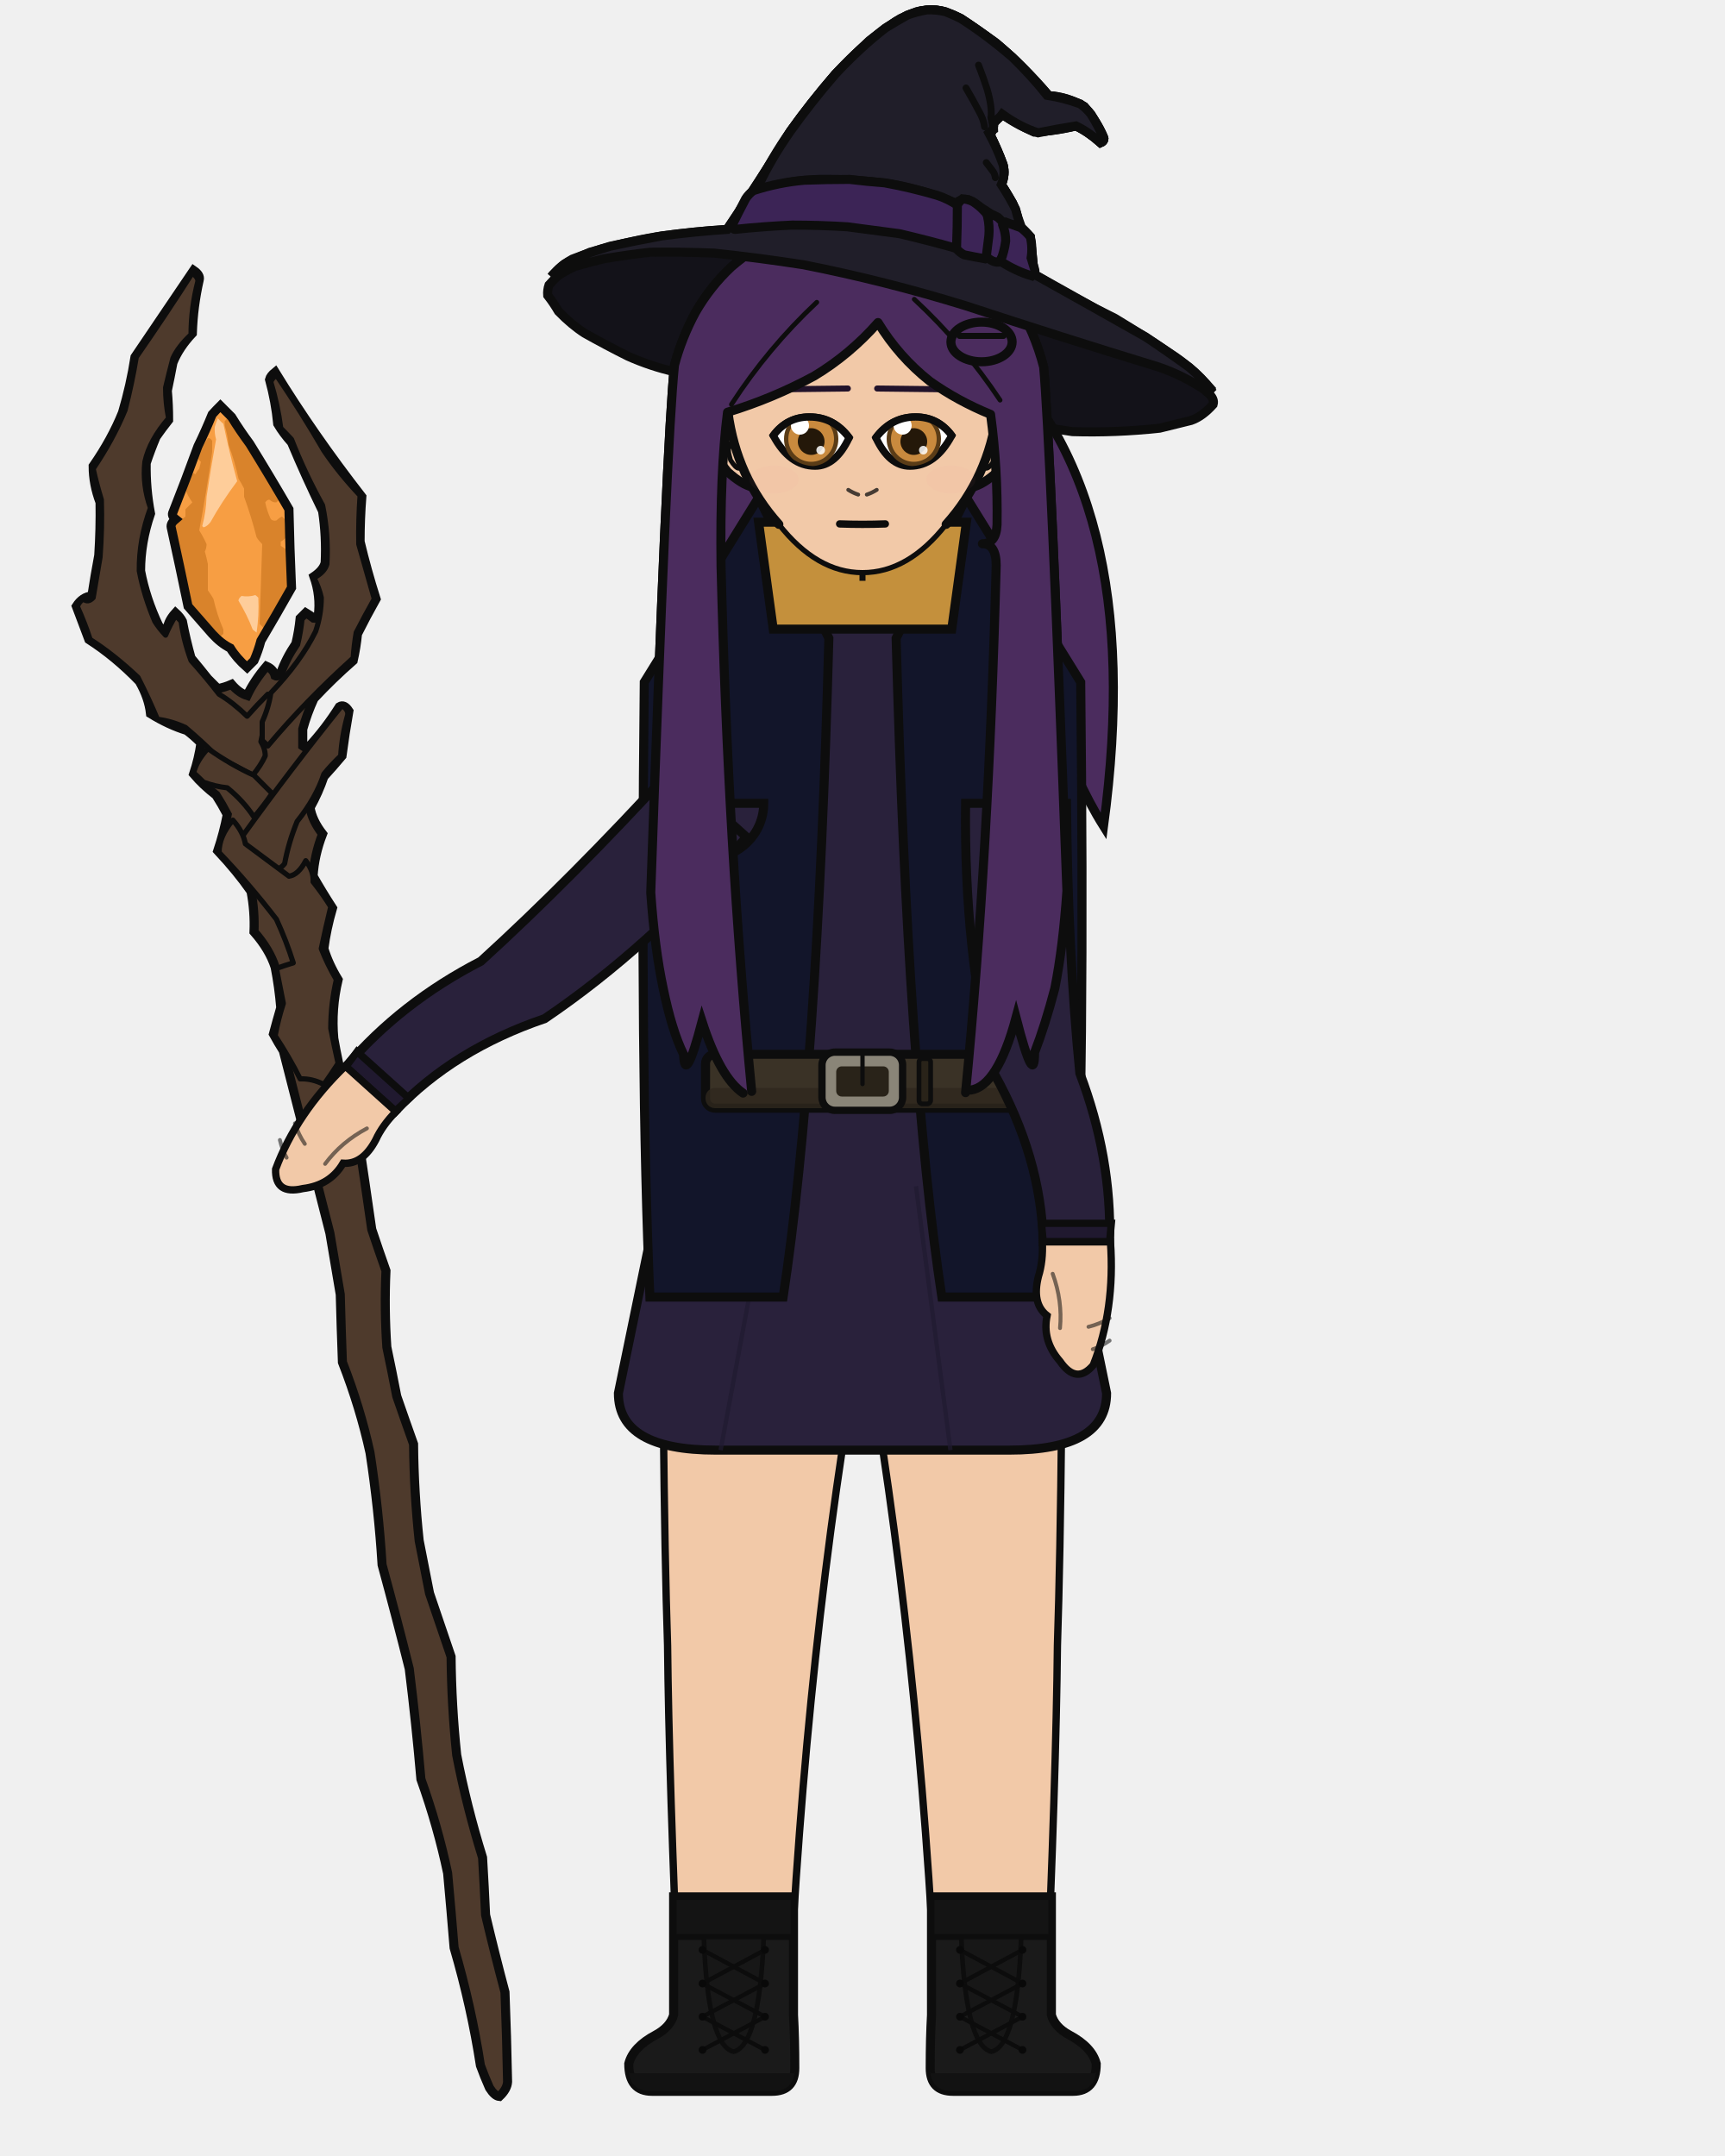
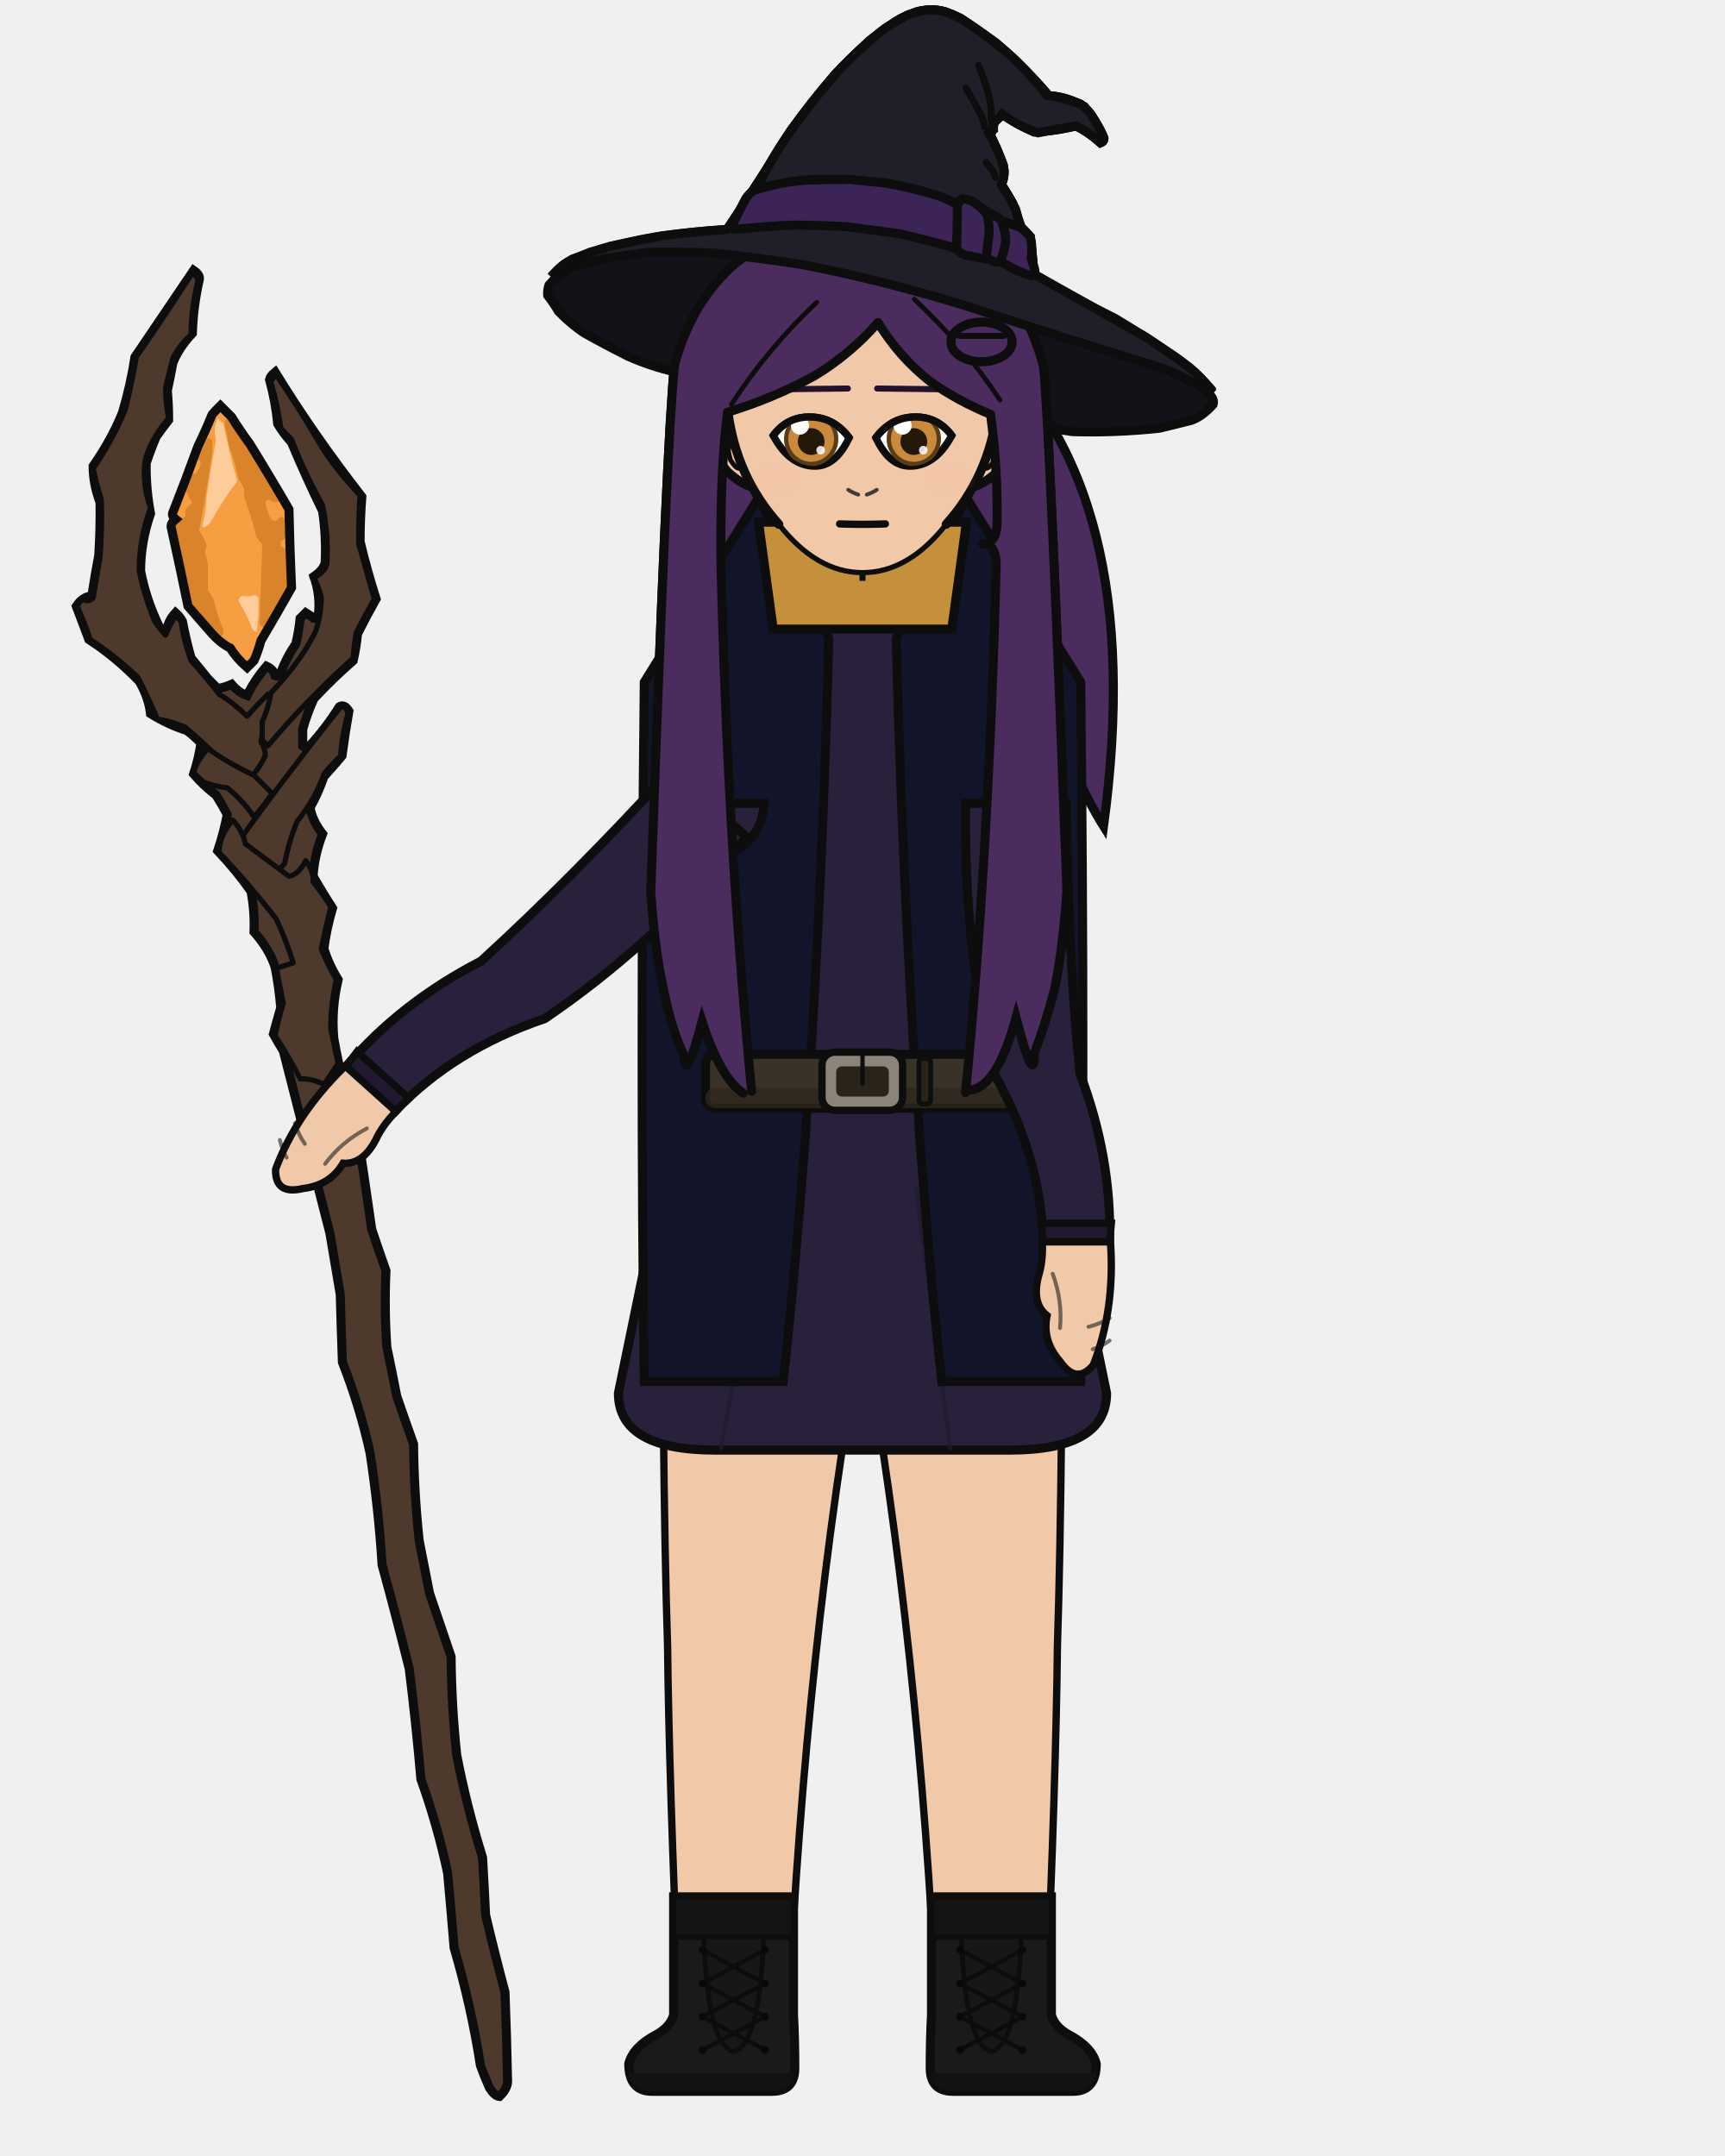
<svg xmlns="http://www.w3.org/2000/svg" width="400" height="500" viewBox="0 0 400 500">
  <defs>
    <clipPath id="hair-front">
      <path d="M 174.3 253.1 Q 168.8 196.5 167.2 131.3 Q 166.9 109.6 168.7 95.6 Q 179.2 92.4 188.8 87.2 Q 197.1 82.2 203.6 74.8 Q 208.4 82.7 215.6 88.4 Q 222.1 93.0 229.7 96.1 Q 231.4 108.7 231.2 121.7 Q 231.0 126.1 227.8 126.1 Q 231.0 126.1 231.0 131.1 Q 229.3 197.9 223.9 253.4 Q 224.5 253.1 225.1 252.8 Q 231.3 251.9 235.6 236.0 Q 239.9 252.6 239.9 244.1 Q 242.4 237.6 244.6 229.2 Q 246.5 219.6 247.4 206.6 Q 243.5 101.3 242.0 85.1 Q 239.9 77.0 235.5 69.8 Q 231.1 63.5 224.8 58.8 Q 219.7 55.2 213.7 53.6 Q 205.0 52.1 196.1 51.3 Q 187.9 51.6 180.1 54.9 Q 174.5 57.7 169.6 61.9 Q 164.7 66.5 161.3 72.4 Q 158.1 78.3 156.4 84.7 Q 154.6 101.6 150.9 207.0 Q 151.8 219.9 153.8 229.3 Q 155.8 239.0 158.5 244.5 Q 158.8 252.0 162.8 236.9 Q 167.0 249.9 172.3 253.5 Q 173.3 253.3 174.3 253.1 Z" />
    </clipPath>
  </defs>
  <path d="M 127.0 68.5 Q 126.9 67.3 127.3 66.1 Q 128.2 65.1 129.1 64.2 Q 129.0 63.8 128.5 63.4 Q 129.7 62.1 130.9 61.2 Q 133.9 59.7 136.8 58.5 Q 144.6 56.2 152.3 54.9 Q 160.5 53.7 168.6 53.2 Q 176.2 41.9 183.3 30.4 Q 188.0 23.8 193.7 17.2 Q 200.7 9.6 207.8 4.9 Q 210.2 3.6 212.6 2.7 Q 214.9 2.2 217.1 2.3 Q 220.0 2.8 222.8 4.3 Q 226.9 7.0 231.0 10.0 Q 237.5 15.5 243.2 22.2 Q 247.3 22.4 251.4 24.7 Q 254.3 28.1 255.8 31.6 Q 256.3 32.6 255.2 33.1 Q 252.4 30.6 249.5 29.2 Q 244.6 30.4 239.8 30.6 Q 236.1 28.9 232.4 26.5 Q 231.4 27.5 230.4 28.6 Q 230.5 29.9 229.6 31.2 Q 231.3 34.7 232.6 38.2 Q 233.2 40.5 232.2 42.8 Q 233.6 45.0 234.8 47.1 Q 236.0 49.7 236.3 52.2 Q 237.6 53.5 238.9 54.9 Q 239.4 59.2 239.8 63.6 Q 249.1 69.2 258.5 73.8 Q 265.5 78.0 272.6 82.8 Q 276.9 85.8 280.7 90.1 Q 280.4 90.6 280.1 91.1 Q 281.7 92.5 281.3 93.8 Q 278.8 96.6 276.2 97.5 Q 272.6 98.4 268.9 99.3 Q 258.8 100.4 248.7 100.1 Q 202.5 92.9 156.4 86.2 Q 151.0 85.0 145.6 82.6 Q 140.6 80.1 135.6 77.3 Q 132.5 75.3 129.5 72.2 Q 128.4 70.3 127.0 68.5 Z" fill="#131219" stroke="#0d0d0d" stroke-width="2.1" />
  <path d="M 227.6 79.3 Q 266.5 113.0 255.9 191.6 Q 243.2 171.4 226.1 113.0 Z" fill="#4b2c5e" stroke="#0d0d0d" stroke-width="2.1" />
  <path d="M 172.3 253.5 Q 167.0 249.9 162.8 236.9 Q 158.8 252.0 158.5 244.5 Q 155.8 239.0 153.8 229.3 Q 151.8 219.9 150.9 207.0 Q 154.6 101.6 156.4 84.7 Q 158.1 78.3 161.3 72.4 Q 164.7 66.5 169.6 61.9 Q 174.5 57.7 180.1 54.9 Q 187.9 51.6 196.1 51.3 Q 205.0 52.1 213.7 53.6 Q 219.7 55.2 224.8 58.8 Q 231.1 63.5 235.5 69.8 Q 239.9 77.0 242.0 85.1 Q 243.5 101.3 247.4 206.6 Q 246.5 219.6 244.6 229.2 Q 242.4 237.6 239.9 244.1 Q 239.9 252.6 235.6 236.0 Q 231.3 251.9 225.1 252.8 Q 198.7 259.2 172.3 253.5 Z" fill="#4b2c5e" />
  <path d="M 172.3 253.5 Q 167.0 249.9 162.8 236.9 Q 158.8 252.0 158.5 244.5 Q 155.8 239.0 153.8 229.3 Q 151.8 219.9 150.9 207.0 Q 154.6 101.6 156.4 84.7 Q 158.1 78.3 161.3 72.4 Q 164.7 66.5 169.6 61.9 Q 174.5 57.7 180.1 54.9 Q 187.9 51.6 196.1 51.3 Q 205.0 52.1 213.7 53.6 Q 219.7 55.2 224.8 58.8 Q 231.1 63.5 235.5 69.8 Q 239.9 77.0 242.0 85.1 Q 243.5 101.3 247.4 206.6 Q 246.5 219.6 244.6 229.2 Q 242.4 237.6 239.9 244.1 Q 239.9 252.6 235.6 236.0 Q 231.3 251.9 225.1 252.8 Q 198.7 259.2 172.3 253.5 Z" fill="none" stroke="#0d0d0d" stroke-width="2.1" stroke-linecap="round" stroke-linejoin="round" />
  <rect x="185.8" y="125.7" width="28.3" height="30.8" rx="9.9" fill="#f2c9a8" />
  <line x1="185.8" y1="125.7" x2="185.8" y2="156.5" stroke="#0d0d0d" stroke-width="2.1" />
  <line x1="214.2" y1="125.7" x2="214.2" y2="156.5" stroke="#0d0d0d" stroke-width="2.1" />
  <path d="M 153.5 250.8 L 246.5 250.8 Q 246.5 342.4 245.2 381.6 Q 244.9 411.6 242.5 467.3 L 217.2 467.3 Q 213.2 381.6 200.0 307.5 Q 186.8 381.6 182.8 467.3 L 157.5 467.3 Q 155.1 411.6 154.8 381.6 Q 153.5 342.4 153.5 250.8 Z" fill="#f2c9a8" stroke="#0d0d0d" stroke-width="1.7" stroke-linejoin="round" />
  <path d="M 153.5 250.8 L 246.5 250.8 L 238.2 316.5 Q 200.0 323.8 161.8 316.5 Z" fill="#e8e4dc" stroke="#0d0d0d" stroke-width="1.7" stroke-linejoin="round" />
  <path d="M 184.0 439.9 L 184.0 467.3 Q 184.3 472.6 184.3 479.6 Q 184.3 485.0 179.0 485.0 L 151.2 485.0 Q 145.8 485.0 145.8 478.6 Q 146.8 474.7 152.1 471.9 Q 155.4 470.1 156.2 467.3 L 156.2 439.9 Z" fill="#1a1a1a" stroke="#0d0d0d" stroke-width="2.1" />
  <path d="M 184.3 480.8 L 145.8 480.8 L 145.8 479.6 Q 145.8 485.0 151.2 485.0 L 179.0 485.0 Q 184.3 485.0 184.3 479.6 Z" fill="#121212" />
  <rect x="156.2" y="439.9" width="27.8" height="9.3" fill="#141414" stroke="#0d0d0d" stroke-width="1.4" />
  <path d="M 163.2 449.2 L 177.1 449.2 Q 176.1 474.4 170.1 475.8 Q 164.1 474.4 163.2 449.2 Z" fill="#171717" stroke="#0d0d0d" stroke-width="1.1" />
  <line x1="177.4" y1="452.2" x2="162.9" y2="460.0" stroke="#0c0c0c" stroke-width="1.0" stroke-linecap="round" />
  <line x1="162.9" y1="452.2" x2="177.4" y2="460.0" stroke="#0c0c0c" stroke-width="1.0" stroke-linecap="round" />
  <line x1="177.4" y1="460.0" x2="162.9" y2="467.7" stroke="#0c0c0c" stroke-width="1.0" stroke-linecap="round" />
  <line x1="162.9" y1="460.0" x2="177.4" y2="467.7" stroke="#0c0c0c" stroke-width="1.0" stroke-linecap="round" />
  <line x1="177.4" y1="467.7" x2="162.9" y2="475.4" stroke="#0c0c0c" stroke-width="1.0" stroke-linecap="round" />
  <line x1="162.9" y1="467.7" x2="177.4" y2="475.4" stroke="#0c0c0c" stroke-width="1.0" stroke-linecap="round" />
  <circle cx="162.9" cy="452.2" r="0.9" fill="#090909" />
  <circle cx="177.4" cy="452.2" r="0.9" fill="#090909" />
  <circle cx="162.9" cy="460.0" r="0.9" fill="#090909" />
  <circle cx="177.4" cy="460.0" r="0.9" fill="#090909" />
  <circle cx="162.9" cy="467.7" r="0.9" fill="#090909" />
  <circle cx="177.4" cy="467.7" r="0.9" fill="#090909" />
  <circle cx="162.9" cy="475.4" r="0.9" fill="#090909" />
  <circle cx="177.4" cy="475.4" r="0.9" fill="#090909" />
  <path d="M 216.0 439.9 L 216.0 467.3 Q 215.7 472.6 215.7 479.6 Q 215.7 485.0 221.0 485.0 L 248.8 485.0 Q 254.2 485.0 254.2 478.6 Q 253.2 474.7 247.9 471.9 Q 244.6 470.1 243.8 467.3 L 243.8 439.9 Z" fill="#1a1a1a" stroke="#0d0d0d" stroke-width="2.1" />
  <path d="M 215.7 480.8 L 254.2 480.8 L 254.2 479.6 Q 254.2 485.0 248.8 485.0 L 221.0 485.0 Q 215.7 485.0 215.7 479.6 Z" fill="#121212" />
  <rect x="216.0" y="439.9" width="27.8" height="9.3" fill="#141414" stroke="#0d0d0d" stroke-width="1.4" />
  <path d="M 222.9 449.2 L 236.8 449.2 Q 235.9 474.4 229.9 475.8 Q 223.9 474.4 222.9 449.2 Z" fill="#171717" stroke="#0d0d0d" stroke-width="1.1" />
  <line x1="237.1" y1="452.2" x2="222.6" y2="460.0" stroke="#0c0c0c" stroke-width="1.0" stroke-linecap="round" />
  <line x1="222.6" y1="452.2" x2="237.1" y2="460.0" stroke="#0c0c0c" stroke-width="1.0" stroke-linecap="round" />
  <line x1="237.1" y1="460.0" x2="222.6" y2="467.7" stroke="#0c0c0c" stroke-width="1.0" stroke-linecap="round" />
  <line x1="222.6" y1="460.0" x2="237.1" y2="467.7" stroke="#0c0c0c" stroke-width="1.0" stroke-linecap="round" />
  <line x1="237.1" y1="467.7" x2="222.6" y2="475.4" stroke="#0c0c0c" stroke-width="1.0" stroke-linecap="round" />
  <line x1="222.6" y1="467.7" x2="237.1" y2="475.4" stroke="#0c0c0c" stroke-width="1.0" stroke-linecap="round" />
  <circle cx="222.6" cy="452.2" r="0.9" fill="#090909" />
  <circle cx="237.1" cy="452.2" r="0.9" fill="#090909" />
  <circle cx="222.6" cy="460.0" r="0.9" fill="#090909" />
  <circle cx="237.1" cy="460.0" r="0.9" fill="#090909" />
  <circle cx="222.6" cy="467.7" r="0.9" fill="#090909" />
  <circle cx="237.1" cy="467.7" r="0.9" fill="#090909" />
  <circle cx="222.6" cy="475.4" r="0.9" fill="#090909" />
  <circle cx="237.1" cy="475.4" r="0.9" fill="#090909" />
  <path d="M 158.7 248.9 L 143.4 323.1 Q 143.4 336.3 166.0 336.3 L 234.0 336.3 Q 256.6 336.3 256.6 323.1 L 241.3 248.9 Z" fill="#29213b" stroke="#0d0d0d" stroke-width="2.1" />
  <line x1="178.5" y1="275.1" x2="167.1" y2="336.3" stroke="#20192f" stroke-width="1.0" opacity="0.7" />
  <line x1="212.4" y1="275.1" x2="220.4" y2="336.3" stroke="#20192f" stroke-width="1.0" opacity="0.7" />
  <path d="M 196.0 140.9 Q 175.3 157.0 150.5 166.8 Q 150.5 186.3 162.4 186.3 Q 162.4 220.7 164.7 248.9 Q 164.4 249.9 164.4 250.8 L 235.6 250.8 Q 235.6 249.9 235.3 248.9 Q 237.6 220.7 237.6 186.3 Q 249.5 186.3 249.5 166.8 Q 230.7 148.7 204.0 140.9 L 200.0 144.9 Z" fill="#29213b" stroke="#0d0d0d" stroke-width="2.1" />
-   <path d="M 192.2 148.0 L 175.9 115.4 L 149.4 158.2 Q 148.4 248.9 150.7 300.8 L 181.6 300.8 Q 189.5 248.9 192.2 148.0 Z" fill="#12152a" stroke="#0d0d0d" stroke-width="2.1" />
-   <path d="M 207.8 148.0 L 224.1 115.4 L 250.6 158.2 Q 251.6 248.9 249.3 300.8 L 218.4 300.8 Q 210.5 248.9 207.8 148.0 Z" fill="#12152a" stroke="#0d0d0d" stroke-width="2.1" />
+   <path d="M 192.2 148.0 L 175.9 115.4 L 149.4 158.2 Q 148.4 248.9 149.4 320.4 L 181.6 320.4 Q 189.5 248.9 192.2 148.0 Z" fill="#12152a" stroke="#0d0d0d" stroke-width="2.1" />
+   <path d="M 207.8 148.0 L 224.1 115.4 L 250.6 158.2 Q 251.6 248.9 250.6 320.4 L 218.4 320.4 Q 210.5 248.9 207.8 148.0 Z" fill="#12152a" stroke="#0d0d0d" stroke-width="2.1" />
  <rect x="163.6" y="244.5" width="72.7" height="12.5" rx="2.2" fill="#3a3226" stroke="#0d0d0d" stroke-width="2.1" />
  <rect x="163.6" y="252.3" width="72.7" height="4.7" rx="2.2" fill="#2e271d" opacity="0.8" />
  <rect x="190.6" y="244.0" width="18.7" height="13.5" rx="3.0" fill="#8a8578" stroke="#0d0d0d" stroke-width="1.7" />
  <rect x="193.9" y="247.3" width="12.2" height="7.0" rx="1.3" fill="#292319" />
  <line x1="200.0" y1="244.0" x2="200.0" y2="251.4" stroke="#0d0d0d" stroke-width="1.0" stroke-linecap="round" />
  <rect x="213.1" y="245.5" width="2.7" height="10.5" rx="0.8" fill="#292319" stroke="#0d0d0d" stroke-width="1.1" />
  <path d="M 115.8 486.2 Q 114.7 486.1 113.5 484.2 Q 112.3 481.5 111.4 479.0 Q 109.3 465.4 105.3 451.7 Q 104.6 443.1 103.8 434.4 Q 101.5 423.5 97.6 412.6 Q 96.5 399.9 94.9 387.0 Q 91.9 375.0 88.6 362.9 Q 87.8 349.9 85.8 336.9 Q 83.5 326.4 79.4 315.9 Q 79.1 308.0 78.9 300.2 Q 77.7 293.0 76.5 286.0 Q 70.6 262.9 65.7 243.7 Q 64.5 241.8 63.4 239.8 Q 64.2 236.8 65.1 233.7 Q 64.7 228.9 63.8 224.3 Q 62.5 220.2 58.9 216.1 Q 59.1 211.4 58.2 206.7 Q 55.0 202.1 50.5 197.3 Q 51.9 193.1 52.7 188.9 Q 51.5 186.6 50.1 184.4 Q 47.1 182.1 44.9 179.5 Q 46.1 175.9 46.6 172.3 Q 44.9 170.6 43.3 169.4 Q 39.1 168.1 34.9 165.5 Q 34.5 161.8 32.3 158.0 Q 26.8 152.3 20.6 148.3 Q 19.1 144.4 17.7 140.6 Q 19.1 138.4 21.3 138.2 Q 22.0 133.6 22.9 128.8 Q 23.3 122.7 23.2 116.5 Q 21.6 112.3 21.6 108.1 Q 25.9 101.9 28.4 95.7 Q 30.3 89.3 31.3 82.8 Q 38.1 72.7 44.9 62.7 Q 46.5 63.8 46.2 64.9 Q 44.8 71.1 44.6 77.3 Q 41.5 80.6 40.1 84.1 Q 39.5 87.3 38.8 90.6 Q 39.1 93.9 39.1 97.4 Q 37.6 99.3 36.2 101.3 Q 34.9 104.4 33.9 107.4 Q 33.8 113.3 34.9 119.1 Q 32.6 125.8 32.6 132.4 Q 33.8 138.8 36.8 145.1 Q 37.8 146.4 38.8 146.4 Q 38.7 144.3 40.7 142.1 Q 41.8 143.1 42.3 144.1 Q 43.1 148.3 44.3 152.6 Q 46.3 155.0 48.2 157.4 Q 49.3 158.5 50.5 159.7 Q 52.1 159.4 53.7 158.7 Q 55.4 160.7 57.3 161.3 Q 58.9 157.9 61.8 154.5 Q 63.4 155.2 63.8 156.7 Q 64.4 157.0 65.1 156.1 Q 66.3 152.7 68.6 149.3 Q 69.3 146.4 69.6 143.4 Q 70.2 142.8 70.9 142.1 Q 71.9 142.7 72.8 143.4 Q 73.3 143.5 73.8 142.8 Q 74.4 138.2 72.8 133.7 Q 75.0 132.2 75.4 130.5 Q 75.7 124.5 74.8 118.5 Q 70.9 110.5 67.6 102.6 Q 65.7 100.5 64.4 98.3 Q 63.9 93.1 62.5 88.0 Q 62.7 87.2 63.8 86.3 Q 72.7 100.8 83.9 115.2 Q 83.5 120.4 83.5 125.6 Q 85.1 132.3 87.2 138.9 Q 84.9 143.0 82.9 147.0 Q 82.6 150.1 81.9 153.2 Q 77.1 157.4 72.8 162.0 Q 71.2 165.5 70.2 169.1 Q 70.2 171.1 70.2 173.0 Q 70.9 173.5 71.5 173.3 Q 75.5 169.0 78.7 163.9 Q 79.8 163.2 80.9 164.9 Q 80.0 170.0 79.3 175.3 Q 77.3 177.7 75.1 180.1 Q 73.9 183.7 71.9 187.3 Q 72.4 190.3 74.8 193.4 Q 72.9 198.3 72.6 203.2 Q 74.7 206.9 77.1 210.6 Q 75.7 215.4 75.1 220.0 Q 76.2 223.6 78.4 227.2 Q 76.8 234.0 77.4 240.8 Q 79.3 251.7 82.9 262.7 Q 84.6 273.9 86.2 285.1 Q 87.8 289.9 89.5 294.7 Q 89.1 303.5 89.7 312.4 Q 90.9 318.1 92.0 323.8 Q 93.9 329.3 95.9 334.9 Q 96.0 346.1 97.2 357.3 Q 98.4 363.4 99.6 369.5 Q 102.1 376.9 104.6 384.2 Q 104.7 395.6 105.9 407.0 Q 108.2 418.9 111.9 430.8 Q 112.3 437.5 112.6 444.1 Q 114.7 453.0 117.1 462.0 Q 117.5 472.3 117.7 482.8 Q 117.6 484.5 115.8 486.2 Z" fill="#4e3a2c" stroke="#0d0d0d" stroke-width="2.1" />
  <path d="M 44.6 63.3 Q 45.9 64.3 45.9 65.2 Q 44.3 71.4 44.3 77.6 Q 41.3 80.4 40.1 83.1 Q 39.2 86.5 38.4 89.9 Q 38.4 93.5 39.1 97.0 Q 34.7 102.1 33.6 107.1 Q 33.0 112.5 34.9 117.8 Q 32.2 125.1 32.3 132.4 Q 33.4 138.2 35.9 144.1 Q 36.9 145.7 38.4 147.3 Q 39.3 145.1 40.7 142.8 Q 41.4 143.4 42.0 144.1 Q 42.6 148.6 44.3 153.2 Q 47.8 157.1 50.8 161.0 Q 54.0 162.9 57.3 166.1 Q 59.5 163.6 62.1 161.0 Q 62.8 161.6 63.4 162.3 Q 61.4 167.2 60.5 172.0 Q 61.5 173.6 61.5 175.3 Q 60.5 177.5 58.6 179.8 Q 54.5 177.5 50.5 175.6 Q 46.7 171.8 43.0 168.7 Q 39.7 167.2 36.5 166.8 Q 34.5 162.0 32.0 157.1 Q 26.4 151.8 20.9 148.3 Q 19.7 144.6 18.0 140.8 Q 18.0 139.9 19.3 138.9 Q 20.4 139.9 21.6 138.6 Q 22.4 133.9 23.2 129.2 Q 23.7 122.5 23.5 115.9 Q 22.4 112.3 21.6 108.7 Q 26.2 101.9 29.0 95.1 Q 30.6 88.9 31.6 82.8 Q 38.4 73.0 44.6 63.3 Z" fill="#4e3a2c" stroke="#0d0d0d" stroke-width="1.2" stroke-linejoin="round" />
  <path d="M 62.1 173.0 Q 61.5 172.3 60.8 171.7 Q 60.8 169.6 60.8 167.4 Q 62.3 164.1 62.8 160.7 Q 69.7 153.5 73.2 146.4 Q 74.5 142.5 74.5 138.6 Q 74.0 136.3 72.8 134.0 Q 75.3 132.7 75.8 130.8 Q 76.2 124.0 74.8 117.2 Q 70.6 109.6 67.6 101.9 Q 66.4 100.6 65.1 99.3 Q 64.4 93.9 62.8 88.6 Q 63.0 87.8 64.1 87.0 Q 70.0 95.7 75.1 104.5 Q 78.6 109.7 83.5 114.9 Q 83.1 120.6 83.2 126.2 Q 85.0 132.6 86.8 138.9 Q 84.6 142.8 82.6 146.7 Q 82.1 149.6 81.9 152.6 Q 70.9 162.5 62.1 173.0 Z" fill="#4e3a2c" stroke="#0d0d0d" stroke-width="1.2" stroke-linejoin="round" />
  <path d="M 79.3 163.6 Q 80.9 164.7 80.6 165.9 Q 79.3 170.5 79.0 175.3 Q 76.8 177.4 75.1 179.5 Q 73.3 185.0 68.9 190.5 Q 66.9 195.4 66.0 200.3 Q 65.2 201.3 64.4 201.5 Q 61.7 199.5 58.9 197.7 Q 56.3 195.7 56.3 193.8 Q 67.4 178.4 79.3 163.6 Z" fill="#4e3a2c" stroke="#0d0d0d" stroke-width="1.2" stroke-linejoin="round" />
  <path d="M 58.9 189.5 Q 56.5 185.8 52.7 182.7 Q 49.9 182.4 47.2 181.4 Q 46.1 180.3 44.9 179.2 Q 45.6 176.4 48.2 173.6 Q 53.6 177.4 58.9 179.8 Q 61.0 181.9 63.1 184.0 Q 61.2 186.8 58.9 189.5 Z" fill="#4e3a2c" stroke="#0d0d0d" stroke-width="1.2" stroke-linejoin="round" />
  <path d="M 54.0 190.2 Q 56.4 192.9 56.9 195.7 Q 62.0 199.5 67.0 203.2 Q 69.2 202.9 70.9 199.6 Q 72.8 202.1 72.6 204.5 Q 74.9 207.4 76.7 210.3 Q 75.5 215.2 74.5 220.0 Q 75.9 223.6 78.0 227.2 Q 76.7 232.8 76.7 238.5 Q 77.5 242.6 78.4 246.6 Q 76.8 249.1 75.1 251.5 Q 72.4 250.1 69.6 250.2 Q 67.1 245.2 63.8 240.2 Q 64.5 236.4 65.7 232.7 Q 64.9 228.7 64.1 224.6 Q 66.0 223.9 68.0 223.3 Q 66.4 218.2 64.1 213.2 Q 57.8 205.0 50.8 197.7 Q 50.8 193.9 54.0 190.2 Z" fill="#4e3a2c" stroke="#0d0d0d" stroke-width="1.2" stroke-linejoin="round" />
  <path d="M 51.1 94.1 Q 52.4 95.4 53.7 96.7 Q 55.6 99.8 57.9 102.9 Q 62.6 110.5 67.0 118.1 Q 67.2 127.3 67.6 136.3 Q 64.1 142.5 60.5 148.6 Q 59.9 150.9 58.9 153.2 Q 58.1 154.0 57.3 154.8 Q 54.8 152.6 53.4 150.3 Q 51.2 149.2 49.2 147.0 Q 46.4 143.8 43.6 140.6 Q 41.7 131.4 39.7 122.3 Q 39.5 121.4 40.7 120.4 Q 39.7 119.6 40.1 118.8 Q 43.1 111.2 45.9 103.5 Q 47.7 99.8 49.2 96.1 Q 50.1 95.1 51.1 94.1 Z" fill="#f79e43" />
  <path d="M 52.7 97.0 Q 56.5 102.2 59.9 107.4 Q 62.2 111.6 64.7 115.9 Q 64.4 116.2 64.1 116.5 Q 63.3 116.6 62.5 115.9 Q 62.0 115.8 61.5 116.5 Q 61.9 118.5 62.8 120.4 Q 63.4 120.9 64.1 120.7 Q 64.7 120.1 65.4 119.8 Q 65.7 120.1 66.0 120.4 Q 66.0 122.5 66.4 124.6 Q 65.7 125.3 65.1 125.6 Q 65.1 126.1 65.1 126.6 Q 65.7 126.9 66.4 127.5 Q 66.4 131.9 66.7 136.3 Q 63.9 141.0 61.2 145.7 Q 60.7 145.2 60.2 144.7 Q 60.5 135.5 60.8 126.2 Q 60.0 125.4 59.5 124.6 Q 58.3 119.9 56.6 115.2 Q 56.6 114.2 56.6 113.3 Q 56.0 112.1 55.3 111.0 Q 54.5 107.1 53.0 103.2 Q 52.8 100.9 52.1 98.7 Q 52.1 98.2 52.1 97.7 Q 52.4 97.4 52.7 97.0 Z" fill="#d9832b" />
  <path d="M 51.1 147.7 Q 47.7 144.5 44.6 140.6 Q 42.6 131.4 40.7 122.3 Q 40.7 121.9 40.7 121.4 Q 41.8 120.8 43.0 119.8 Q 43.0 119.0 43.0 118.1 Q 43.8 117.3 44.6 116.5 Q 43.6 115.1 43.0 113.6 Q 43.8 112.0 44.3 110.3 Q 44.6 110.0 44.9 109.7 Q 45.1 109.9 45.3 110.0 Q 45.6 109.4 46.2 108.7 Q 46.4 107.9 46.6 107.1 Q 45.9 106.6 45.9 106.1 Q 46.7 103.9 48.2 101.6 Q 48.7 101.5 49.2 102.2 Q 49.2 103.5 49.2 104.8 Q 47.9 113.9 46.2 123.0 Q 47.2 124.6 47.9 126.2 Q 47.9 127.1 47.5 127.9 Q 47.9 129.3 48.2 130.8 Q 48.2 133.9 48.2 136.9 Q 49.0 138.0 49.5 138.9 Q 50.3 142.5 51.8 146.0 Q 51.8 146.5 51.8 147.0 Q 51.4 147.3 51.1 147.7 Z" fill="#d9832b" />
  <path d="M 47.2 122.3 Q 47.1 122.2 46.9 122.0 Q 47.8 118.6 47.9 115.2 Q 48.9 108.5 50.1 101.9 Q 49.7 100.5 49.8 99.0 Q 50.1 98.0 50.5 97.0 Q 51.1 97.7 51.8 98.3 Q 53.2 105.0 55.0 111.6 Q 51.4 116.4 48.8 121.1 Q 48.0 122.1 47.2 122.3 Z" fill="#fecd9a" />
  <path d="M 59.5 146.7 Q 59.1 146.4 58.6 146.0 Q 57.3 142.6 55.3 139.3 Q 55.3 138.8 56.0 138.2 Q 57.6 138.5 59.2 138.0 Q 59.5 138.2 59.9 138.6 Q 60.1 142.6 59.5 146.7 Z" fill="#fecd9a" />
  <path d="M 51.1 94.1 Q 52.4 95.4 53.7 96.7 Q 55.6 99.8 57.9 102.9 Q 62.6 110.5 67.0 118.1 Q 67.2 127.3 67.6 136.3 Q 64.1 142.5 60.5 148.6 Q 59.9 150.9 58.9 153.2 Q 58.1 154.0 57.3 154.8 Q 54.8 152.6 53.4 150.3 Q 51.2 149.2 49.2 147.0 Q 46.4 143.8 43.6 140.6 Q 41.7 131.4 39.7 122.3 Q 39.5 121.4 40.7 120.4 Q 39.7 119.6 40.1 118.8 Q 43.1 111.2 45.9 103.5 Q 47.7 99.8 49.2 96.1 Q 50.1 95.1 51.1 94.1 Z" fill="none" stroke="#0d0d0d" stroke-width="2.1" />
  <path d="M 151.7 186.3 A 12.7 12.7 0 0 0 177.1 186.3 Z" fill="#29213b" stroke="#0d0d0d" stroke-width="2.1" />
  <g transform="rotate(42.00 164.4 186.3)">
    <path d="M 176.1 186.3 L 152.7 186.3 Q 152.4 220.7 149.6 248.9 Q 142.2 268.4 142.7 288.0 L 158.1 288.0 Q 158.6 268.4 169.5 248.9 Q 176.5 220.7 176.1 186.3 Z" fill="#29213b" stroke="#0d0d0d" stroke-width="2.1" />
    <path d="M 142.3 283.7 L 158.5 283.7 L 158.1 288.0 L 142.7 288.0 Z" fill="#20192f" stroke="#0d0d0d" stroke-width="1.7" />
    <path d="M 142.5 288.0 Q 141.4 303.7 146.5 316.6 Q 150.4 321.2 154.2 315.7 Q 158.4 310.9 157.2 305.1 Q 160.8 302.3 159.2 296.0 Q 158.1 292.5 158.3 288.0 Z" fill="#f2c9a8" stroke="#0d0d0d" stroke-width="1.7" />
    <path d="M 155.9 295.4 Q 153.6 301.7 154.2 308.0" fill="none" stroke="#0d0d0d" stroke-width="0.9" opacity="0.55" stroke-linecap="round" />
    <path d="M 142.7 305.7 Q 145.1 307.1 147.6 307.7" fill="none" stroke="#0d0d0d" stroke-width="0.9" opacity="0.55" stroke-linecap="round" />
    <path d="M 142.7 310.9 Q 144.7 312.3 146.6 312.9" fill="none" stroke="#0d0d0d" stroke-width="0.9" opacity="0.55" stroke-linecap="round" />
  </g>
  <path d="M 223.9 186.3 L 247.3 186.3 Q 247.6 220.7 250.4 248.9 Q 257.8 268.4 257.3 288.0 L 241.9 288.0 Q 241.4 268.4 230.5 248.9 Q 223.5 220.7 223.9 186.3 Z" fill="#29213b" stroke="#0d0d0d" stroke-width="2.1" />
  <path d="M 241.5 283.7 L 257.7 283.7 L 257.3 288.0 L 241.9 288.0 Z" fill="#20192f" stroke="#0d0d0d" stroke-width="1.7" />
  <path d="M 257.5 288.0 Q 258.6 303.7 253.5 316.6 Q 249.6 321.2 245.8 315.7 Q 241.6 310.9 242.8 305.1 Q 239.2 302.3 240.8 296.0 Q 241.9 292.5 241.7 288.0 Z" fill="#f2c9a8" stroke="#0d0d0d" stroke-width="1.7" />
  <path d="M 244.1 295.4 Q 246.4 301.7 245.8 308.0" fill="none" stroke="#0d0d0d" stroke-width="0.9" opacity="0.55" stroke-linecap="round" />
  <path d="M 257.3 305.7 Q 254.9 307.1 252.4 307.7" fill="none" stroke="#0d0d0d" stroke-width="0.9" opacity="0.55" stroke-linecap="round" />
  <path d="M 257.3 310.9 Q 255.3 312.3 253.4 312.9" fill="none" stroke="#0d0d0d" stroke-width="0.9" opacity="0.55" stroke-linecap="round" />
  <path d="M 175.9 121.1 L 224.1 121.1 L 220.7 145.9 L 179.3 145.9 Z" fill="#c4903c" stroke="#0d0d0d" stroke-width="2.1" />
  <path d="M 200.0 121.1 L 200.0 134.7" fill="none" stroke="#0d0d0d" stroke-width="1.4" />
  <path d="M 168.9 96.7 Q 166.9 96.8 165.8 98.9 Q 164.8 101.1 165.8 104.8 Q 167.0 107.4 168.7 109.4 Q 172.0 112.4 174.6 113.0 Z" fill="#f2c9a8" />
  <path d="M 168.9 96.7 Q 166.9 96.8 165.8 98.9 Q 164.8 101.1 165.8 104.8 Q 167.0 107.4 168.7 109.4 Q 172.0 112.4 174.6 113.0" fill="none" stroke="#0d0d0d" stroke-width="2.1" stroke-linecap="round" />
  <path d="M 166.7 103.3 Q 166.2 101.5 166.5 100.8 Q 166.8 100.4 167.5 100.9 Q 168.4 102.2 169.3 103.6 Q 168.5 103.7 169.4 106.7 Q 170.6 108.6 171.3 108.6" fill="none" stroke="#0d0d0d" stroke-width="1.1" stroke-linecap="round" />
  <path d="M 231.1 96.7 Q 233.1 96.8 234.2 98.9 Q 235.2 101.1 234.2 104.8 Q 233.0 107.4 231.3 109.4 Q 228.0 112.4 225.4 113.0 Z" fill="#f2c9a8" />
  <path d="M 231.1 96.7 Q 233.1 96.8 234.2 98.9 Q 235.2 101.1 234.2 104.8 Q 233.0 107.4 231.3 109.4 Q 228.0 112.4 225.4 113.0" fill="none" stroke="#0d0d0d" stroke-width="2.1" stroke-linecap="round" />
  <path d="M 233.3 103.3 Q 233.8 101.5 233.5 100.8 Q 233.2 100.4 232.5 100.9 Q 231.6 102.2 230.7 103.6 Q 231.5 103.7 230.6 106.7 Q 229.4 108.6 228.7 108.6" fill="none" stroke="#0d0d0d" stroke-width="1.1" stroke-linecap="round" />
  <path d="M 200.0 60.2 Q 213.2 60.2 222.5 70.6 Q 231.9 80.9 231.2 95.6 Q 229.2 110.7 219.4 121.6 Q 210.6 132.8 200.0 132.8 Q 189.4 132.8 180.6 121.6 Q 170.8 110.7 168.8 95.6 Q 168.1 80.9 177.5 70.6 Q 186.8 60.2 200.0 60.2 Z" fill="#f2c9a8" />
  <path d="M 180.6 121.6 Q 170.8 110.7 168.8 95.6 Q 168.1 80.9 177.5 70.6 Q 186.8 60.2 200.0 60.2 Q 213.2 60.2 222.5 70.6 Q 231.9 80.9 231.2 95.6 Q 229.2 110.7 219.4 121.6" fill="none" stroke="#0d0d0d" stroke-width="2.1" stroke-linecap="round" />
  <path d="M 219.4 121.6 Q 210.6 132.8 200.0 132.8 Q 189.4 132.8 180.6 121.6" fill="none" stroke="#0d0d0d" stroke-width="1.2" stroke-linecap="round" />
  <line x1="196.6" y1="90.1" x2="179.6" y2="90.3" stroke="#21122a" stroke-width="1.4" stroke-linecap="round" />
  <defs>
    <clipPath id="eye-l">
      <path d="M 196.9 101.5 Q 193.3 96.7 187.7 96.7 Q 182.5 96.7 179.3 101.0 Q 183.1 108.1 189.0 108.1 Q 193.8 108.1 196.9 101.5 Z" />
    </clipPath>
  </defs>
  <path d="M 196.9 101.5 Q 193.3 96.7 187.7 96.7 Q 182.5 96.7 179.3 101.0 Q 183.1 108.1 189.0 108.1 Q 193.8 108.1 196.9 101.5 Z" fill="white" stroke="#0d0d0d" stroke-width="1.7" />
  <g clip-path="url(#eye-l)">
    <circle cx="188.1" cy="101.8" r="6.3" fill="#5a3c17" />
    <circle cx="188.1" cy="101.8" r="5.3" fill="#c98a3e" />
    <circle cx="188.1" cy="102.4" r="3.1" fill="#241809" />
    <circle cx="185.5" cy="98.7" r="2.1" fill="white" />
    <circle cx="190.3" cy="104.4" r="1.0" fill="white" opacity="0.85" />
  </g>
  <path d="M 196.9 101.5 Q 193.3 96.7 187.7 96.7 Q 182.5 96.7 179.3 101.0" fill="none" stroke="#0d0d0d" stroke-width="1.7" stroke-linecap="round" />
  <line x1="203.4" y1="90.1" x2="220.4" y2="90.3" stroke="#21122a" stroke-width="1.4" stroke-linecap="round" />
  <defs>
    <clipPath id="eye-r">
      <path d="M 203.1 101.5 Q 206.7 96.7 212.3 96.7 Q 217.5 96.7 220.7 101.0 Q 216.9 108.1 211.0 108.1 Q 206.2 108.1 203.1 101.5 Z" />
    </clipPath>
  </defs>
  <path d="M 203.1 101.5 Q 206.7 96.7 212.3 96.7 Q 217.5 96.7 220.7 101.0 Q 216.9 108.1 211.0 108.1 Q 206.2 108.1 203.1 101.5 Z" fill="white" stroke="#0d0d0d" stroke-width="1.7" />
  <g clip-path="url(#eye-r)">
    <circle cx="211.9" cy="101.8" r="6.3" fill="#5a3c17" />
    <circle cx="211.9" cy="101.8" r="5.3" fill="#c98a3e" />
    <circle cx="211.9" cy="102.4" r="3.1" fill="#241809" />
    <circle cx="209.3" cy="98.7" r="2.1" fill="white" />
    <circle cx="214.1" cy="104.4" r="1.0" fill="white" opacity="0.85" />
  </g>
  <path d="M 203.1 101.5 Q 206.7 96.7 212.3 96.7 Q 217.5 96.7 220.7 101.0" fill="none" stroke="#0d0d0d" stroke-width="1.7" stroke-linecap="round" />
  <path d="M 196.7 113.6 Q 197.8 114.3 199.0 114.7" fill="none" stroke="#0d0d0d" stroke-width="0.9" opacity="0.75" stroke-linecap="round" />
  <path d="M 203.3 113.6 Q 202.2 114.3 201.0 114.7" fill="none" stroke="#0d0d0d" stroke-width="0.9" opacity="0.75" stroke-linecap="round" />
  <path d="M 194.7 121.5 Q 200.0 121.7 205.3 121.5" fill="none" stroke="#0d0d0d" stroke-width="1.7" stroke-linecap="round" />
  <ellipse cx="179.5" cy="111.2" rx="5.7" ry="3.2" fill="#e8879a" opacity="0.05" />
  <ellipse cx="220.5" cy="111.2" rx="5.7" ry="3.2" fill="#e8879a" opacity="0.05" />
  <path d="M 174.3 253.1 Q 168.8 196.5 167.2 131.3 Q 166.9 109.6 168.7 95.6 Q 179.2 92.4 188.8 87.2 Q 197.1 82.2 203.6 74.8 Q 208.4 82.7 215.6 88.4 Q 222.1 93.0 229.7 96.1 Q 231.4 108.7 231.2 121.7 Q 231.0 126.1 227.8 126.1 Q 231.0 126.1 231.0 131.1 Q 229.3 197.9 223.9 253.4 Q 224.5 253.1 225.1 252.8 Q 231.3 251.9 235.6 236.0 Q 239.9 252.6 239.9 244.1 Q 242.4 237.6 244.6 229.2 Q 246.5 219.6 247.4 206.6 Q 243.5 101.3 242.0 85.1 Q 239.9 77.0 235.5 69.8 Q 231.1 63.5 224.8 58.8 Q 219.7 55.2 213.7 53.6 Q 205.0 52.1 196.1 51.3 Q 187.9 51.6 180.1 54.9 Q 174.5 57.7 169.6 61.9 Q 164.7 66.5 161.3 72.4 Q 158.1 78.3 156.4 84.7 Q 154.6 101.6 150.9 207.0 Q 151.8 219.9 153.8 229.3 Q 155.8 239.0 158.5 244.5 Q 158.8 252.0 162.8 236.9 Q 167.0 249.9 172.3 253.5 Q 173.3 253.3 174.3 253.1 Z" fill="#4b2c5e" />
  <path d="M 174.3 253.1 Q 168.8 196.5 167.2 131.3 Q 166.9 109.6 168.7 95.6 Q 179.2 92.4 188.8 87.2 Q 197.1 82.2 203.6 74.8 Q 208.4 82.7 215.6 88.4 Q 222.1 93.0 229.7 96.1 Q 231.4 108.7 231.2 121.7 Q 231.0 126.1 227.8 126.1 Q 231.0 126.1 231.0 131.1 Q 229.3 197.9 223.9 253.4" fill="none" stroke="#0d0d0d" stroke-width="2.1" stroke-linecap="round" stroke-linejoin="round" />
  <path d="M 225.1 252.8 Q 231.3 251.9 235.6 236.0 Q 239.9 252.6 239.9 244.1 Q 242.4 237.6 244.6 229.2 Q 246.5 219.6 247.4 206.6 Q 243.5 101.3 242.0 85.1 Q 239.9 77.0 235.5 69.8 Q 231.1 63.5 224.8 58.8 Q 219.7 55.2 213.7 53.6" fill="none" stroke="#0d0d0d" stroke-width="2.1" stroke-linecap="round" />
  <path d="M 172.3 253.5 Q 167.0 249.9 162.8 236.9 Q 158.8 252.0 158.5 244.5 Q 155.8 239.0 153.8 229.3 Q 151.8 219.9 150.9 207.0 Q 154.6 101.6 156.4 84.7 Q 158.1 78.3 161.3 72.4 Q 164.7 66.5 169.6 61.9 Q 174.5 57.7 180.1 54.9 Q 187.9 51.6 196.1 51.3 Q 205.0 52.1 213.7 53.6" fill="none" stroke="#0d0d0d" stroke-width="2.1" stroke-linecap="round" />
  <path d="M 189.4 70.1 Q 178.1 80.7 169.6 93.8" fill="none" stroke="#0d0d0d" stroke-width="1.1" stroke-linecap="round" clip-path="url(#hair-front)" />
  <path d="M 212.0 69.4 Q 223.4 80.0 231.9 92.8" fill="none" stroke="#0d0d0d" stroke-width="1.1" stroke-linecap="round" clip-path="url(#hair-front)" />
  <path d="M 103.9 105.0 Q 96.4 161.5 100.2 218.0" fill="none" stroke="#0d0d0d" stroke-width="1.1" stroke-linecap="round" clip-path="url(#hair-front)" />
  <path d="M 296.1 105.0 Q 303.6 161.5 299.8 218.0" fill="none" stroke="#0d0d0d" stroke-width="1.1" stroke-linecap="round" clip-path="url(#hair-front)" />
  <ellipse cx="227.6" cy="79.3" rx="7.1" ry="4.6" fill="#4b2c5e" stroke="#0d0d0d" stroke-width="2.1" />
  <path d="M 222.5 77.9 L 232.7 77.9" fill="none" stroke="#0d0d0d" stroke-width="1.4" stroke-linecap="round" />
  <path d="M 128.5 63.4 Q 130.6 61.2 132.7 60.1 Q 137.1 58.4 141.5 57.1 Q 147.5 55.8 153.5 54.7 Q 161.1 53.7 168.6 53.2 Q 176.2 41.9 183.3 30.4 Q 188.0 23.8 193.7 17.2 Q 197.7 13.1 201.6 9.4 Q 205.2 6.6 208.8 4.3 Q 211.1 3.2 213.5 2.5 Q 215.9 2.1 218.3 2.5 Q 220.6 3.2 222.8 4.3 Q 226.9 7.0 231.0 10.0 Q 237.5 15.5 243.2 22.2 Q 247.3 22.4 251.4 24.7 Q 254.3 28.1 255.8 31.6 Q 256.3 32.6 255.2 33.1 Q 252.4 30.6 249.5 29.2 Q 244.6 30.4 239.8 30.6 Q 236.1 28.9 232.4 26.5 Q 231.4 27.5 230.4 28.6 Q 230.5 29.9 229.6 31.2 Q 231.3 34.7 232.6 38.2 Q 233.2 40.5 232.2 42.8 Q 233.6 45.0 234.8 47.1 Q 236.0 49.7 236.3 52.2 Q 237.6 53.5 238.9 54.9 Q 239.4 59.2 239.8 63.6 Q 252.7 70.8 265.6 78.1 Q 270.7 81.5 275.8 85.2 Q 278.7 87.6 280.7 90.3 Q 280.4 90.6 280.1 90.9 Q 274.2 86.9 268.3 85.0 Q 246.1 78.2 223.9 70.9 Q 205.1 65.1 186.3 61.4 Q 176.0 59.8 165.6 58.7 Q 158.1 58.4 150.7 58.5 Q 145.4 59.1 140.1 60.0 Q 136.7 60.8 133.3 61.8 Q 131.3 62.7 129.3 64.0 Q 128.9 64.0 128.5 63.4 Z" fill="#201e29" stroke="#0d0d0d" stroke-width="2.1" />
  <path d="M 175.8 43.2 Q 178.8 36.8 183.3 30.4 Q 188.0 23.8 193.7 17.2 Q 199.5 11.0 205.3 6.5 Q 207.9 4.9 210.4 3.5 Q 212.6 2.7 214.9 2.3 Q 217.0 2.2 219.2 2.7 Q 221.0 3.4 222.8 4.3 Q 228.9 8.2 234.8 13.3 Q 239.3 17.7 242.8 22.1 Q 246.7 22.7 250.5 24.1 Q 251.9 25.1 253.0 26.5 Q 254.8 29.4 256.0 32.2 Q 255.9 32.9 255.2 33.1 Q 252.4 30.6 249.5 29.2 Q 245.1 29.9 240.7 30.8 Q 236.6 29.5 232.4 26.5 Q 231.4 27.9 230.2 28.0 Q 230.4 29.0 230.4 30.0 Q 229.6 30.5 229.3 30.8 Q 231.3 34.5 232.6 38.2 Q 233.2 40.5 232.2 42.8 Q 234.1 45.7 235.5 48.5 Q 235.9 50.2 236.5 51.8 Q 236.2 52.1 235.9 52.4 Q 234.4 52.0 233.0 51.8 Q 228.7 48.8 224.5 46.3 Q 223.0 46.0 221.6 47.1 Q 213.9 43.9 206.3 42.6 Q 198.2 41.5 190.0 41.6 Q 183.2 41.8 176.4 43.9 Q 176.1 43.5 175.8 43.2 Z" fill="#201e29" stroke="#0d0d0d" stroke-width="2.1" />
  <path d="M 169.6 52.6 Q 171.2 49.3 172.9 46.1 Q 173.6 45.0 174.7 44.2 Q 180.6 42.3 186.5 41.8 Q 191.8 41.6 197.0 41.6 Q 201.0 42.1 205.1 42.4 Q 211.2 43.5 217.3 45.3 Q 219.8 46.1 222.2 47.7 Q 222.2 52.3 222.0 56.9 Q 221.7 57.2 221.4 57.5 Q 215.0 55.7 208.6 54.2 Q 202.5 53.4 196.5 52.6 Q 190.1 52.2 183.7 52.2 Q 177.1 52.5 170.4 53.2 Q 170.1 53.2 169.6 52.6 Z" fill="#3c2456" stroke="#0d0d0d" stroke-width="2.1" />
  <path d="M 223.2 46.1 Q 224.4 46.2 225.5 46.7 Q 227.6 48.0 229.3 50.2 Q 229.9 53.3 229.6 56.5 Q 229.2 57.7 229.1 58.9 Q 228.9 59.4 228.3 60.0 Q 226.0 59.6 223.6 59.1 Q 222.7 58.7 221.8 57.7 Q 222.0 52.6 222.0 47.5 Q 222.4 46.8 223.2 46.1 Z" fill="#3c2456" stroke="#0d0d0d" stroke-width="2.1" />
  <path d="M 229.6 49.6 Q 230.5 49.9 231.4 50.4 Q 232.9 51.7 233.2 53.0 Q 233.6 55.4 233.2 57.7 Q 232.8 59.2 231.6 60.8 Q 230.2 60.9 228.7 59.5 Q 229.0 57.1 229.3 54.7 Q 229.5 52.4 229.0 50.2 Q 229.2 49.9 229.6 49.6 Z" fill="#3c2456" stroke="#0d0d0d" stroke-width="2.1" />
  <path d="M 233.4 51.6 Q 235.0 52.2 236.7 52.8 Q 237.8 53.6 238.9 54.9 Q 239.5 57.3 239.1 59.8 Q 239.5 61.1 239.9 62.4 Q 240.2 63.2 239.3 64.0 Q 235.6 62.9 232.0 60.6 Q 232.9 58.2 233.2 55.9 Q 233.2 54.1 232.6 52.4 Q 233.0 52.0 233.4 51.6 Z" fill="#3c2456" stroke="#0d0d0d" stroke-width="2.1" />
  <path d="M 229.8 27.2 Q 230.1 24.9 228.9 20.7 Q 227.9 17.6 226.9 15.1" fill="none" stroke="#0d0d0d" stroke-width="1.6" stroke-linecap="round" />
  <path d="M 224.0 20.4 Q 225.7 23.3 227.0 25.8 Q 228.1 27.7 228.3 29.4" fill="none" stroke="#0d0d0d" stroke-width="1.6" stroke-linecap="round" />
  <path d="M 228.7 37.7 Q 229.6 38.9 230.3 39.8 Q 230.7 40.4 230.8 41.2" fill="none" stroke="#0d0d0d" stroke-width="1.6" stroke-linecap="round" />
</svg>
